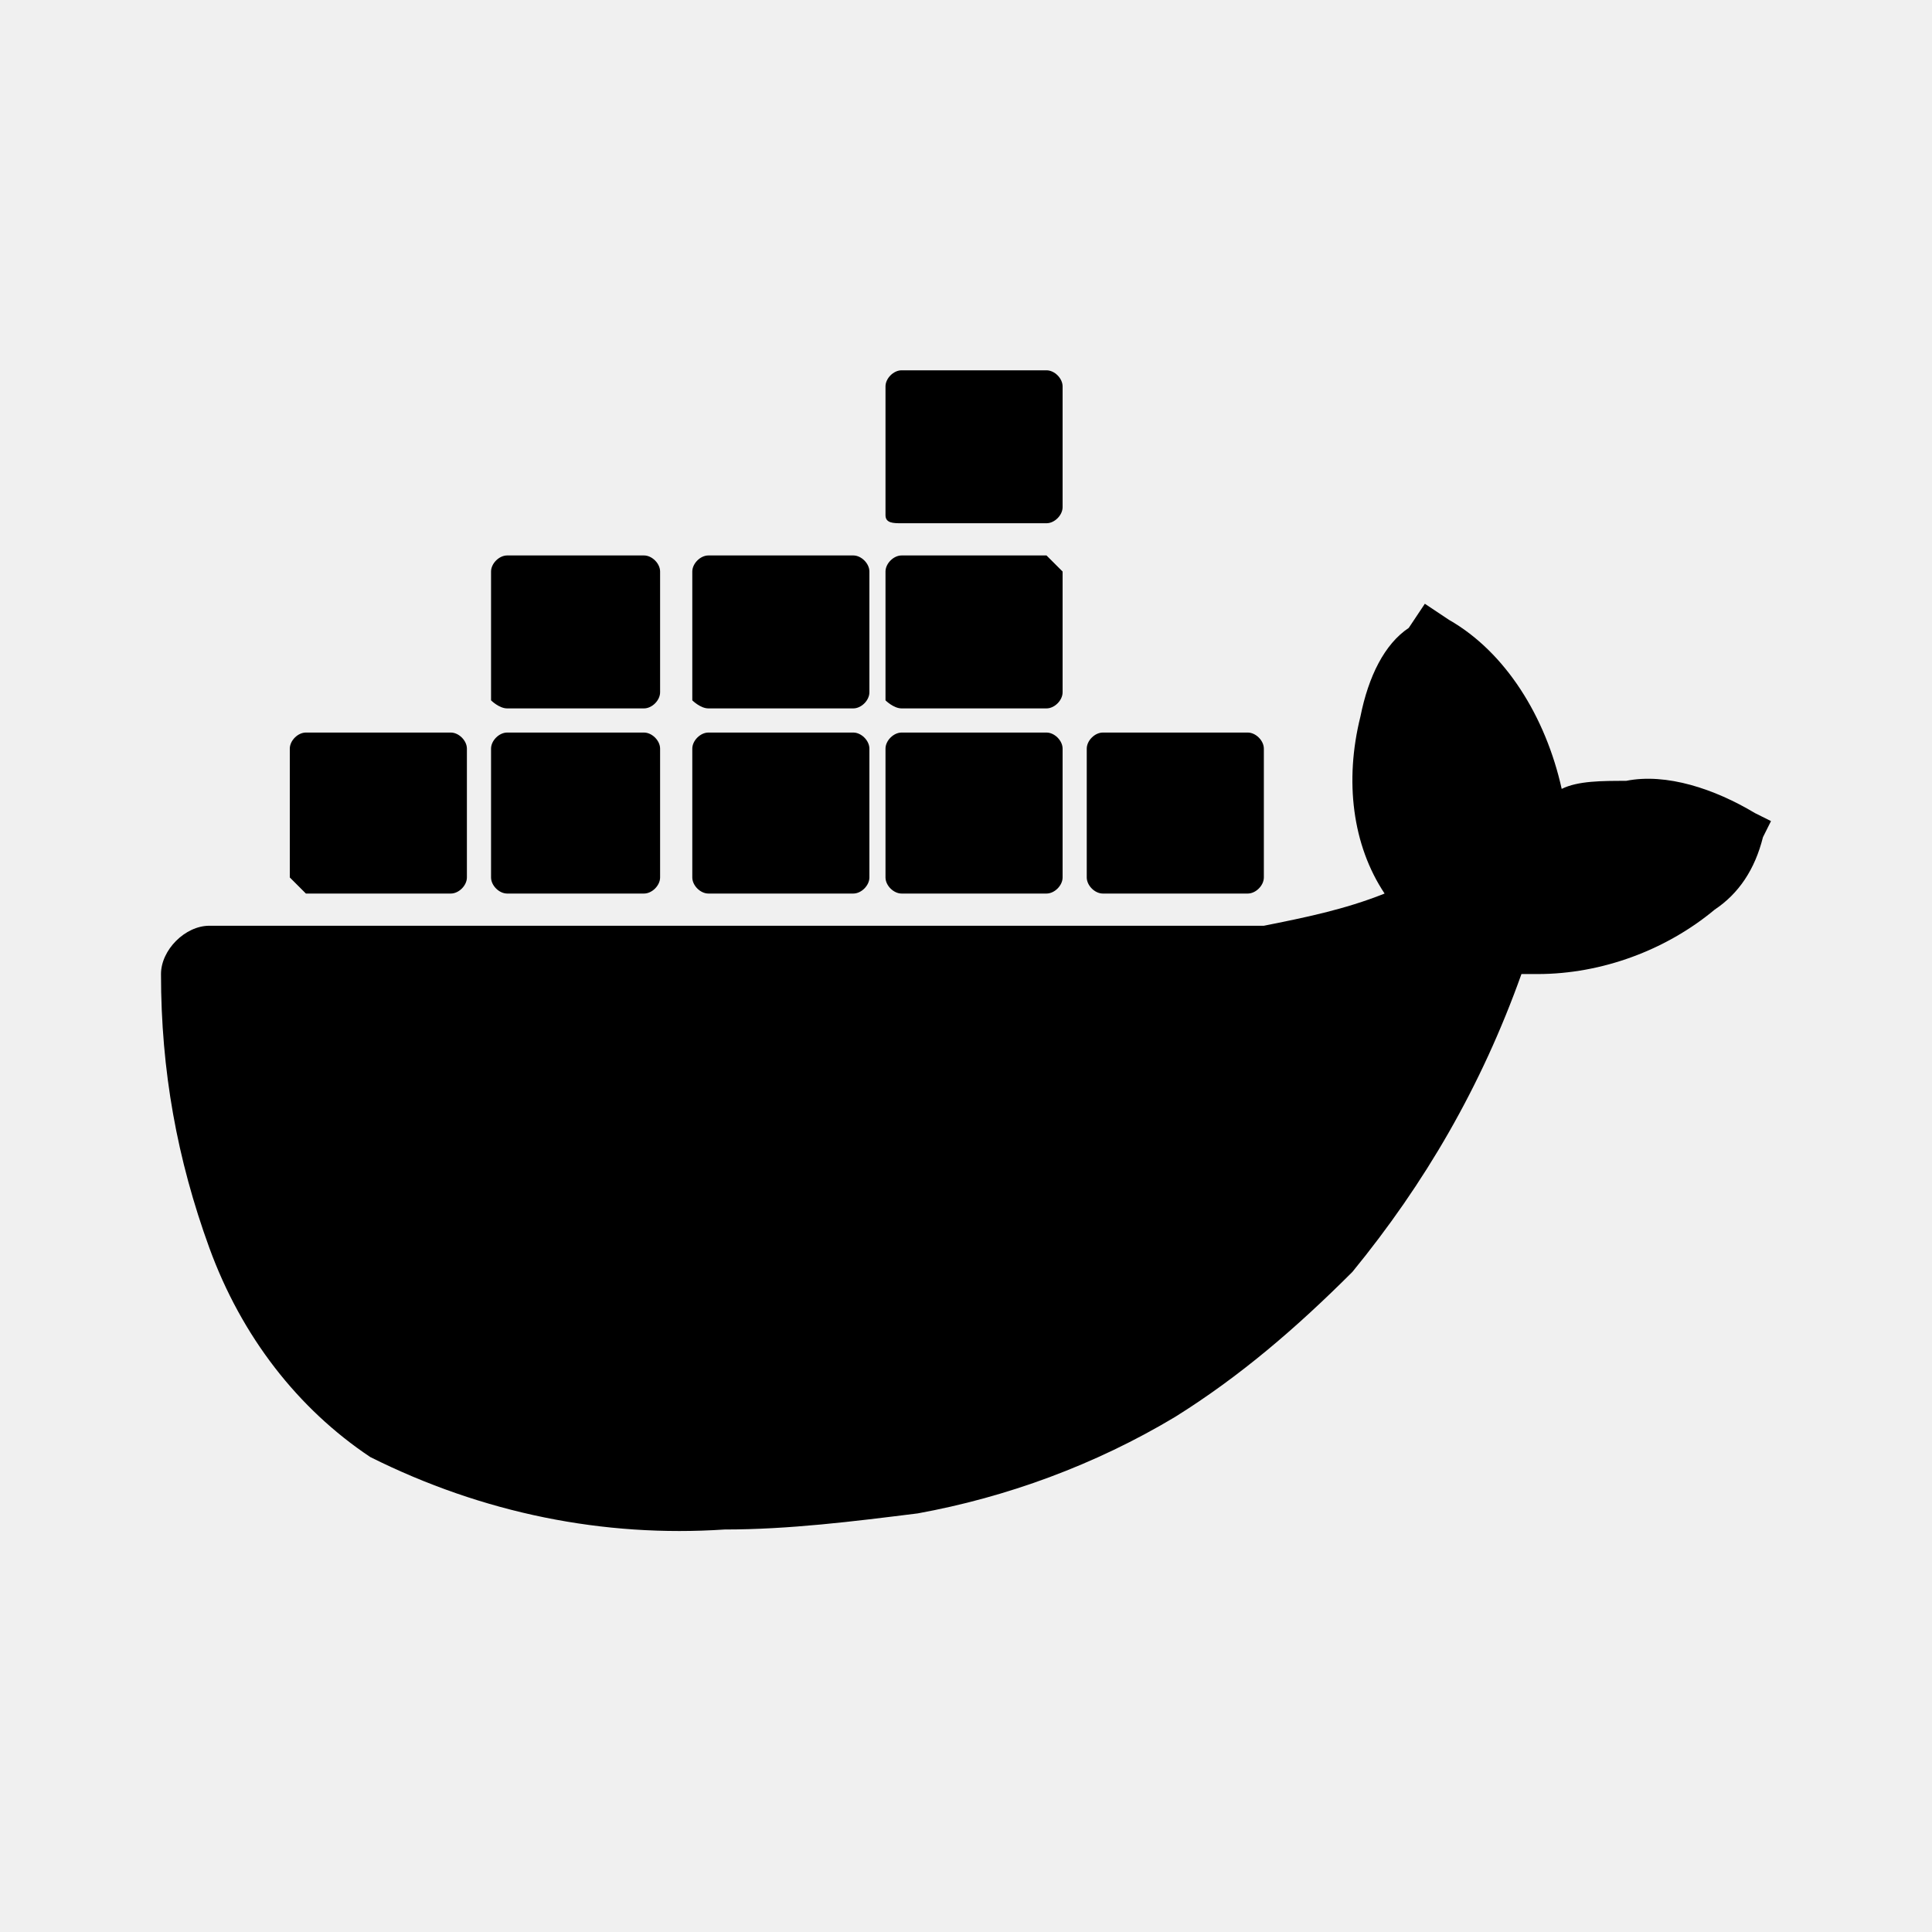
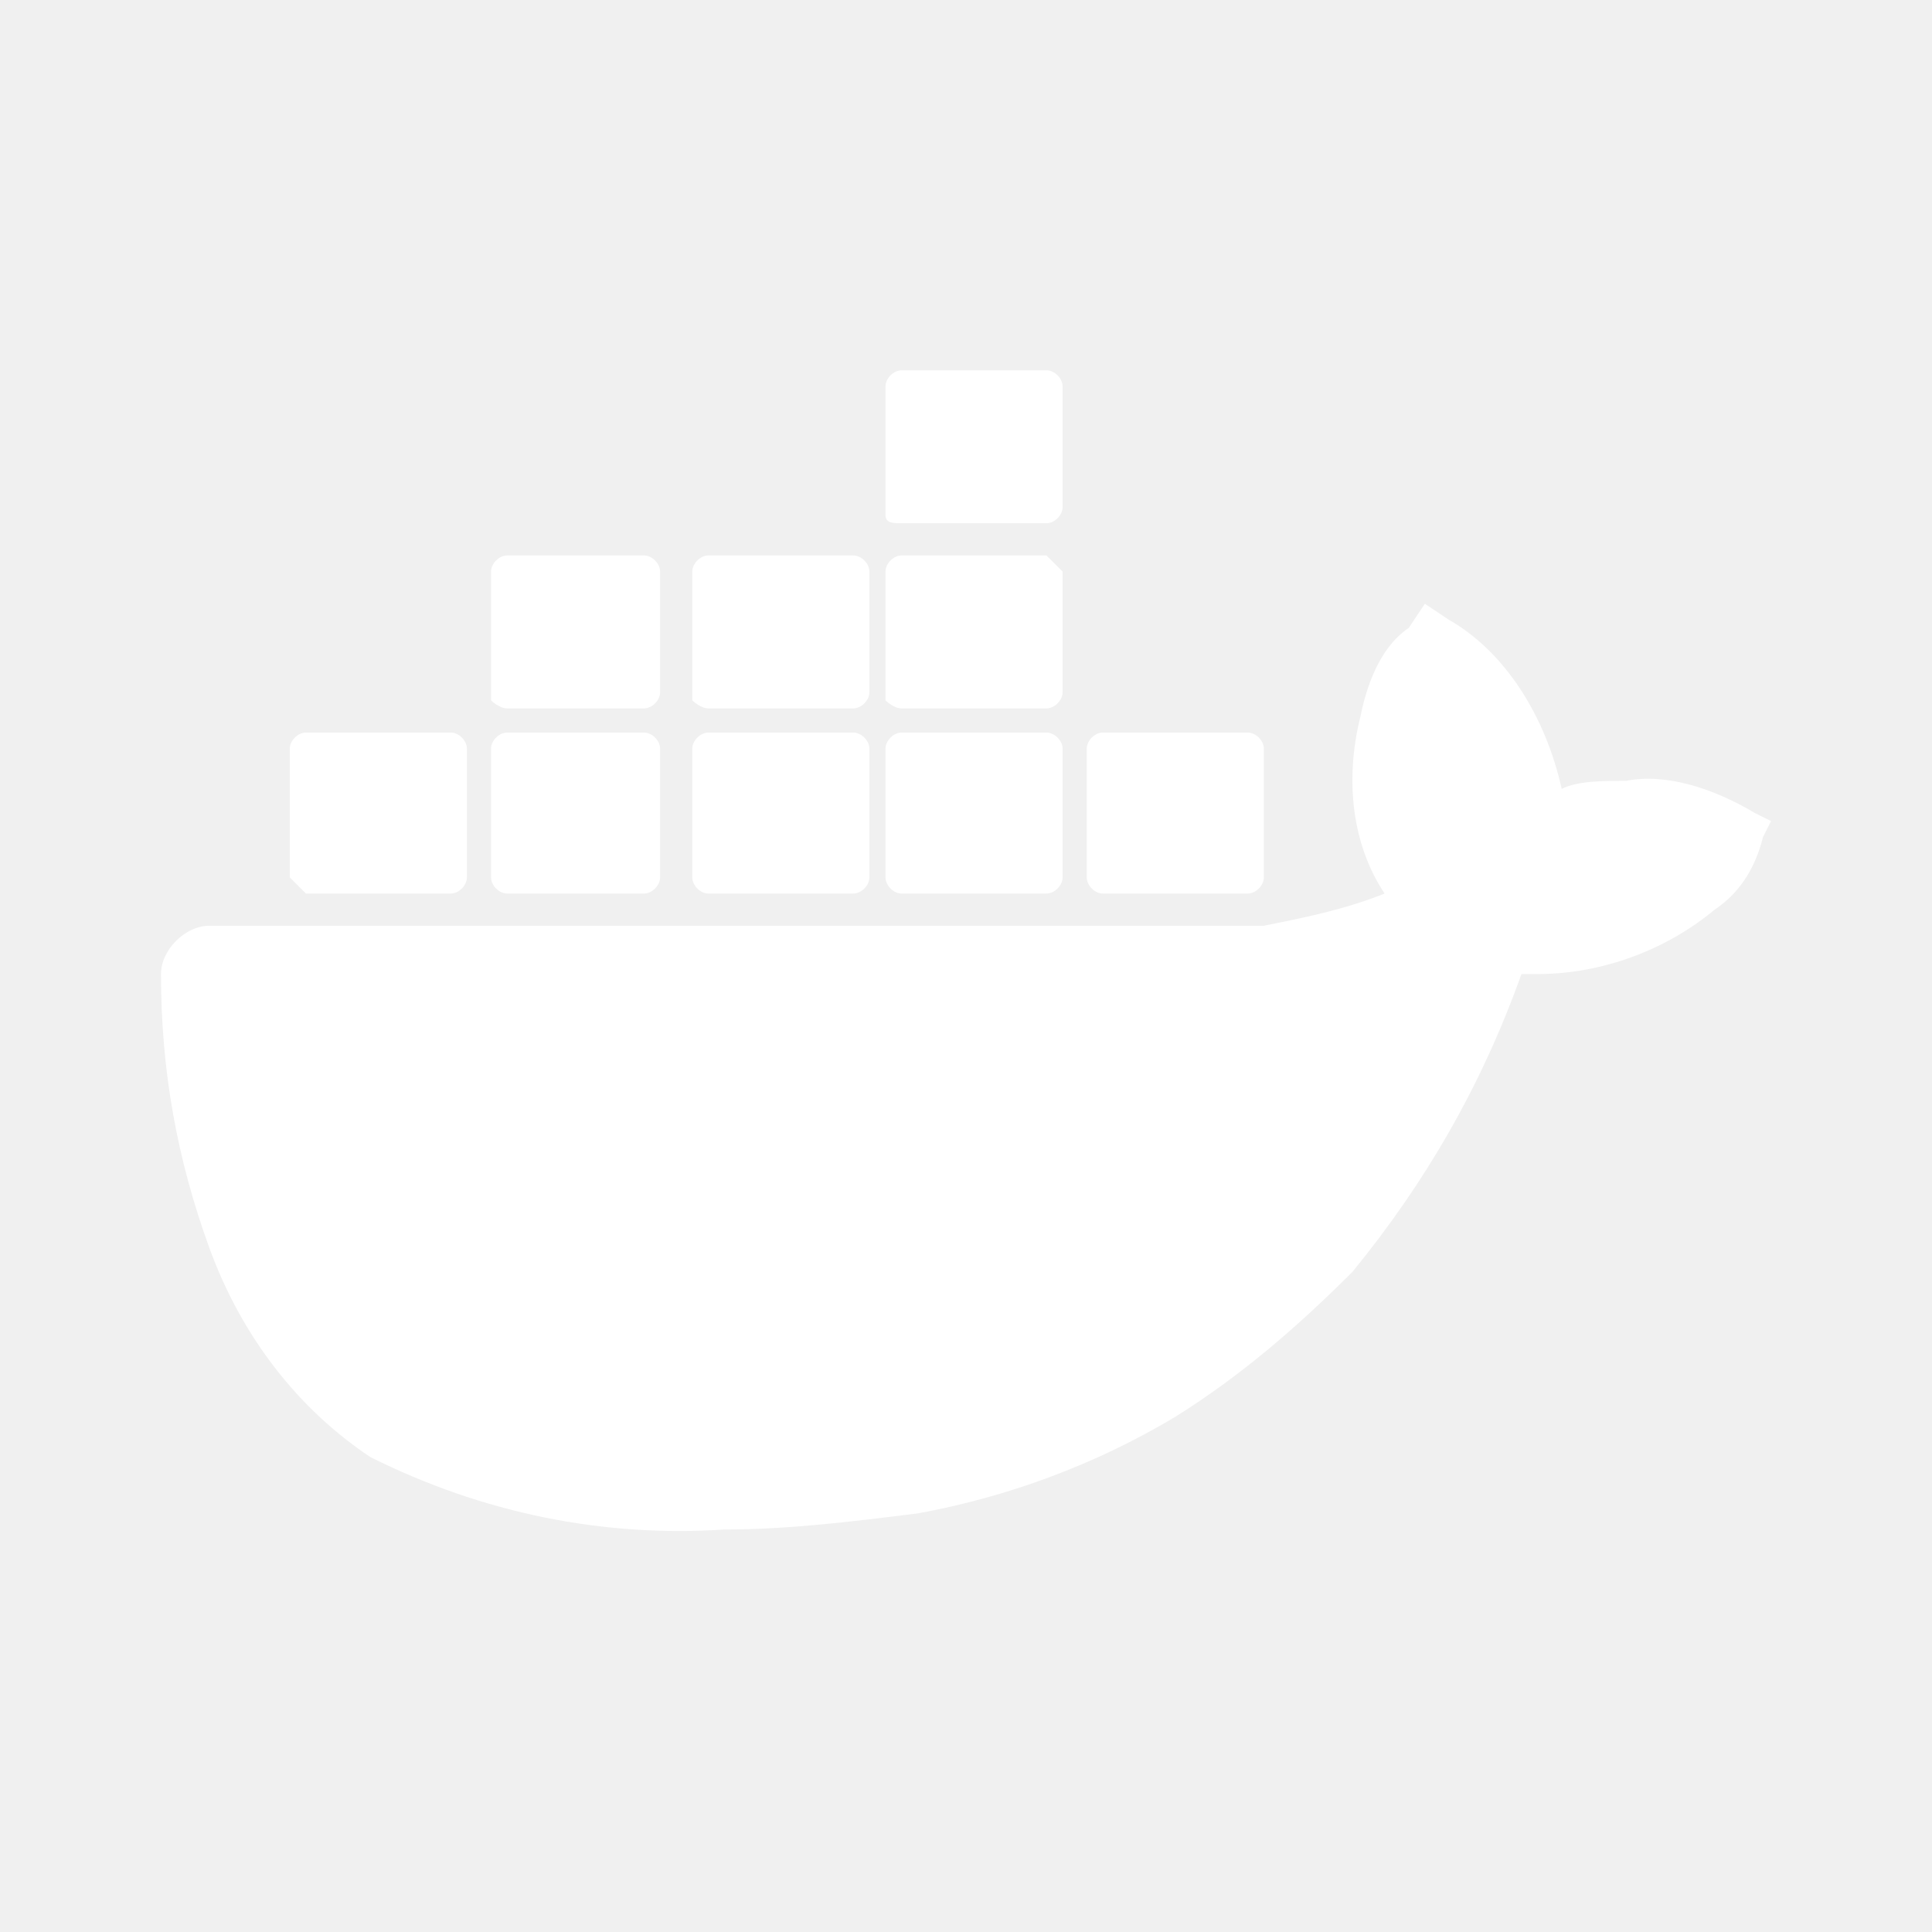
- <svg xmlns="http://www.w3.org/2000/svg" fill="currentColor" viewBox="0 0 24 24" id="Docker">
+ <svg xmlns="http://www.w3.org/2000/svg" fill="white" viewBox="0 0 24 24" id="Docker">
  <path d="M8.8 8.8h1.8c.1 0 .2-.1.2-.2V7.1c0-.1-.1-.2-.2-.2H8.8c-.1 0-.2.1-.2.2v1.6s.1.1.2.1zm2.4 2.3H13c.1 0 .2-.1.2-.2V9.3c0-.1-.1-.2-.2-.2h-1.8c-.1 0-.2.1-.2.2v1.6c0 .1.1.2.2.2zm0-2.3H13c.1 0 .2-.1.2-.2V7.1l-.2-.2h-1.8c-.1 0-.2.1-.2.2v1.6s.1.1.2.1zm2.5 2.3h1.8c.1 0 .2-.1.2-.2V9.3c0-.1-.1-.2-.2-.2h-1.8c-.1 0-.2.1-.2.2v1.6c0 .1.1.2.2.2zm-2.5-4.6H13c.1 0 .2-.1.2-.2V4.8c0-.1-.1-.2-.2-.2h-1.8c-.1 0-.2.1-.2.2v1.6c0 .1.1.1.2.1zm-7.4 4.6h1.8c.1 0 .2-.1.2-.2V9.3c0-.1-.1-.2-.2-.2H3.8c-.1 0-.2.1-.2.2v1.6l.2.2zm18-1c-.5-.3-1.1-.5-1.6-.4-.3 0-.6 0-.8.1-.2-.9-.7-1.7-1.4-2.1l-.3-.2-.2.3c-.3.2-.5.6-.6 1.1-.2.8-.1 1.6.3 2.2-.5.2-1 .3-1.5.4H2.6c-.3 0-.6.3-.6.6 0 1.2.2 2.3.6 3.4.4 1.1 1.1 2 2 2.6 1.4.7 2.9 1 4.4.9.8 0 1.6-.1 2.4-.2 1.1-.2 2.2-.6 3.2-1.2.8-.5 1.5-1.1 2.2-1.8.9-1.1 1.6-2.3 2.1-3.7h.2c.8 0 1.6-.3 2.2-.8.3-.2.5-.5.6-.9l.1-.2-.2-.1zm-15.5 1H8c.1 0 .2-.1.2-.2V9.3c0-.1-.1-.2-.2-.2H6.3c-.1 0-.2.1-.2.2v1.6c0 .1.1.2.2.2zm0-2.3H8c.1 0 .2-.1.2-.2V7.1c0-.1-.1-.2-.2-.2H6.3c-.1 0-.2.1-.2.2v1.6s.1.1.2.1zm2.5 2.3h1.8c.1 0 .2-.1.2-.2V9.3c0-.1-.1-.2-.2-.2H8.8c-.1 0-.2.1-.2.2v1.6c0 .1.1.2.2.2z" />
</svg>
